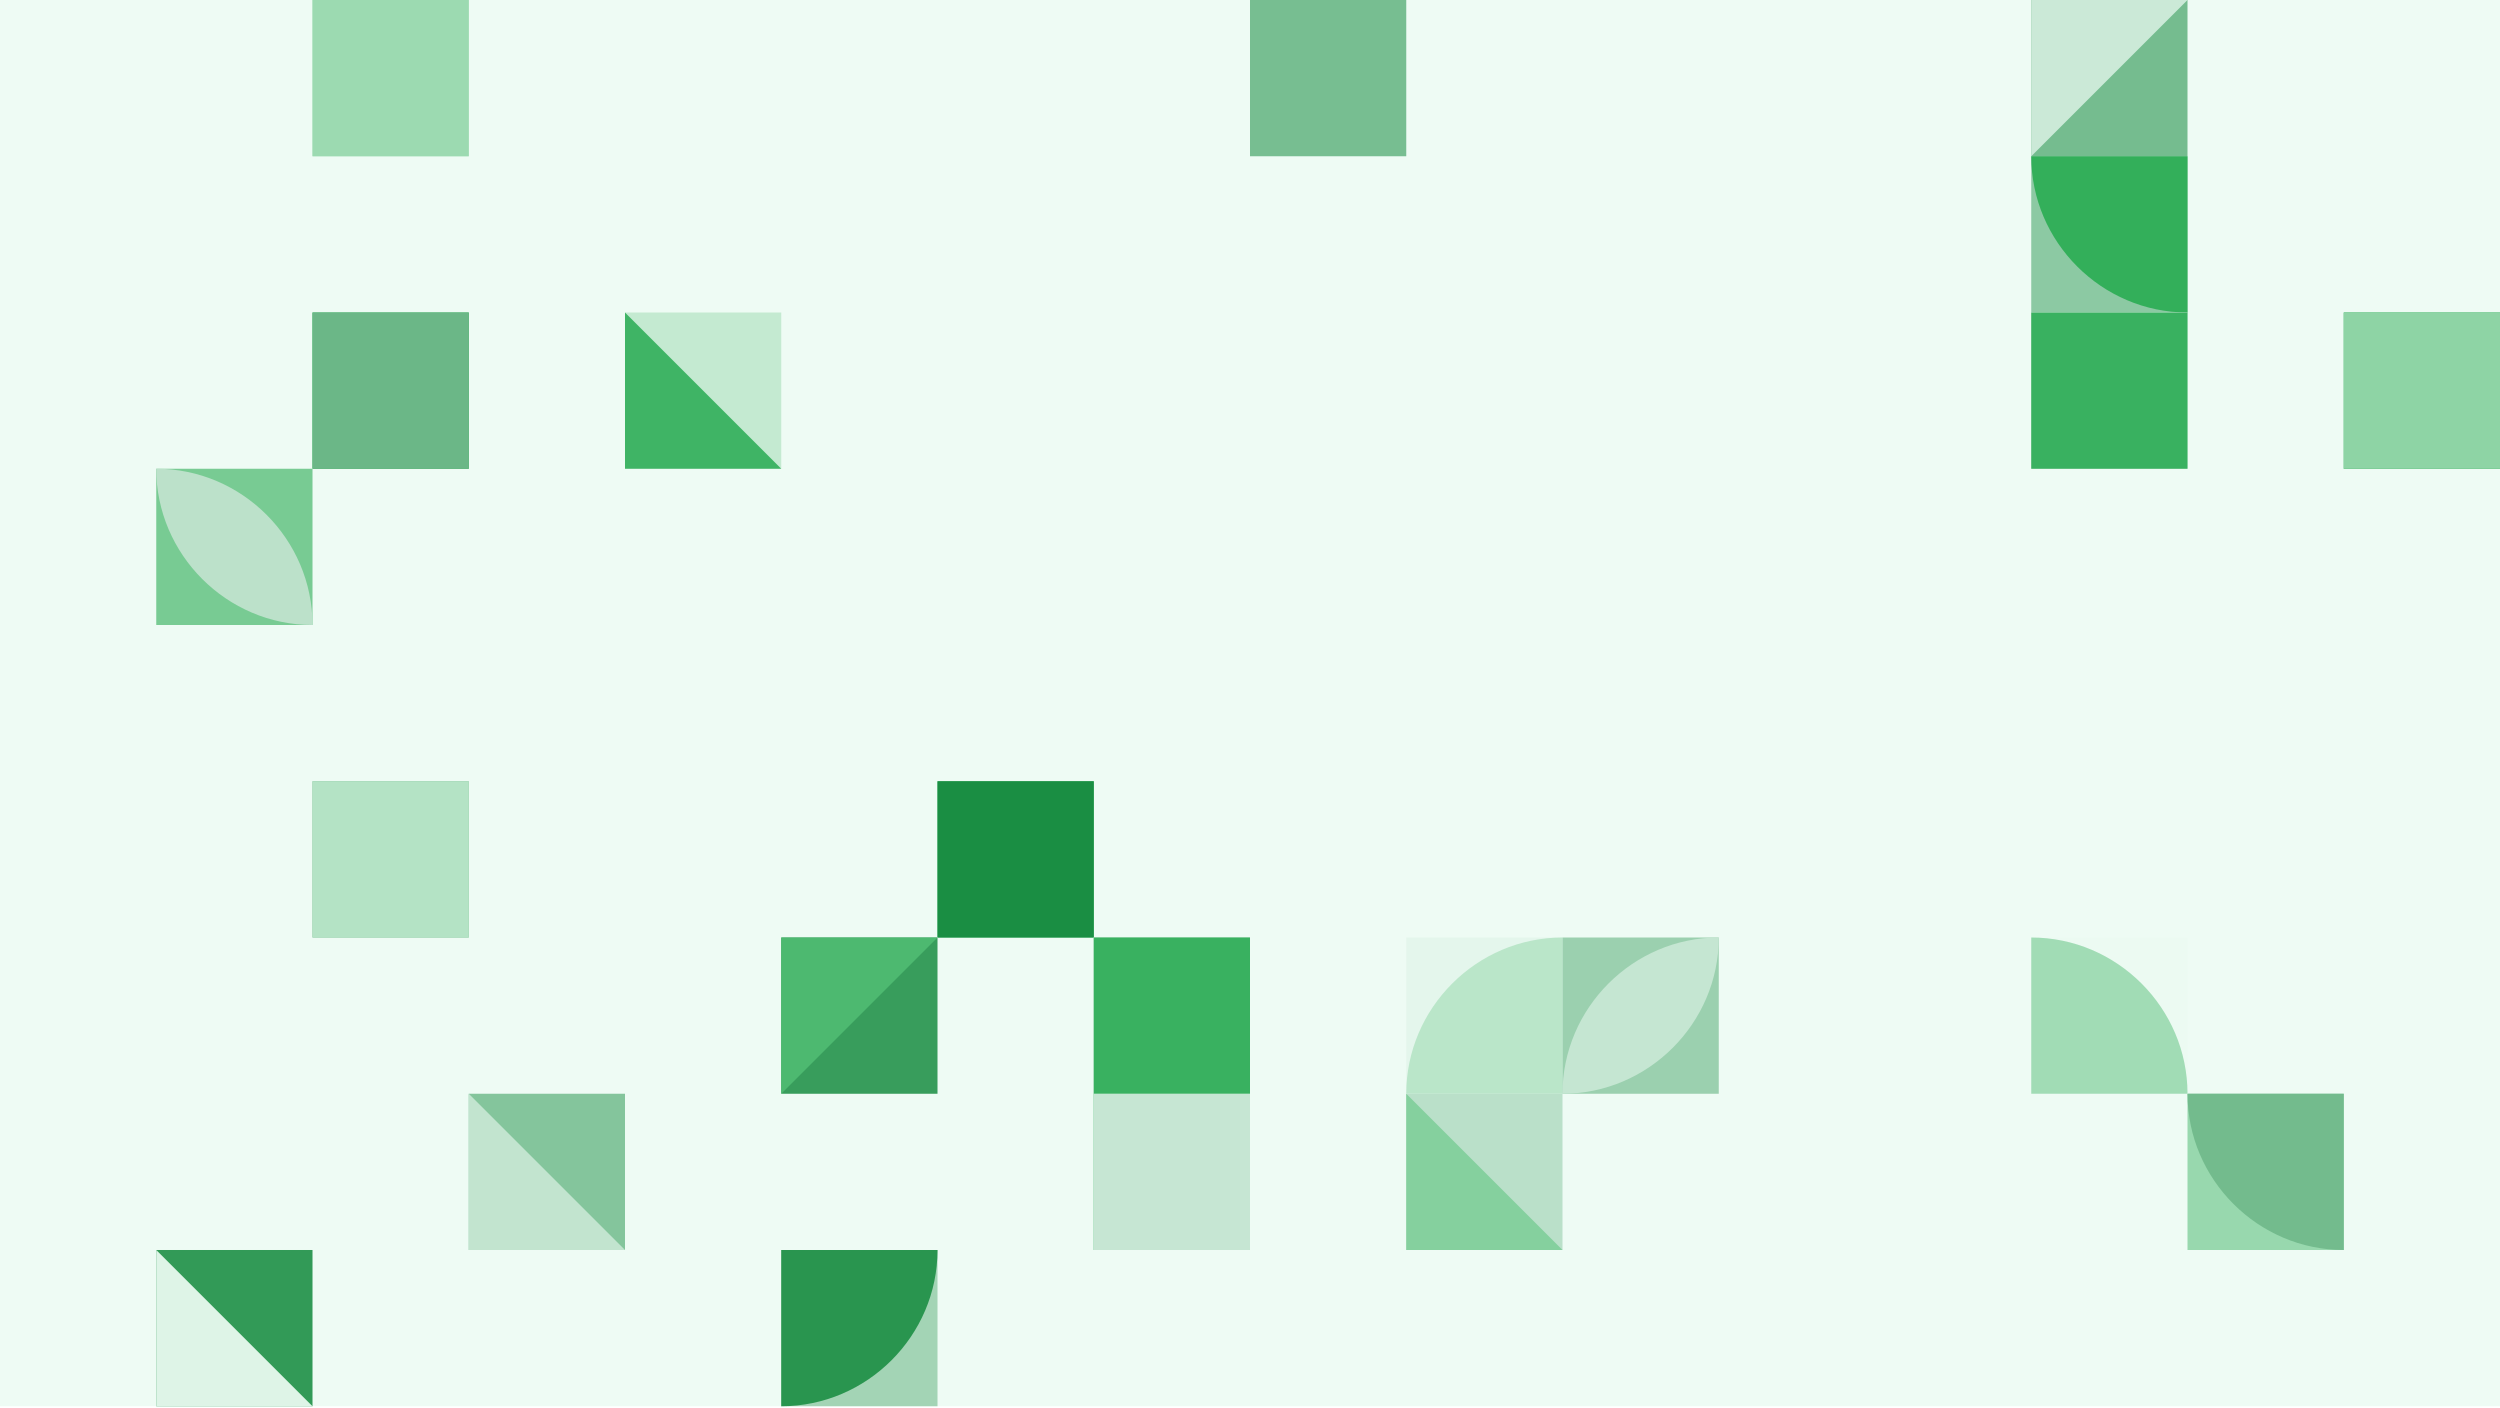
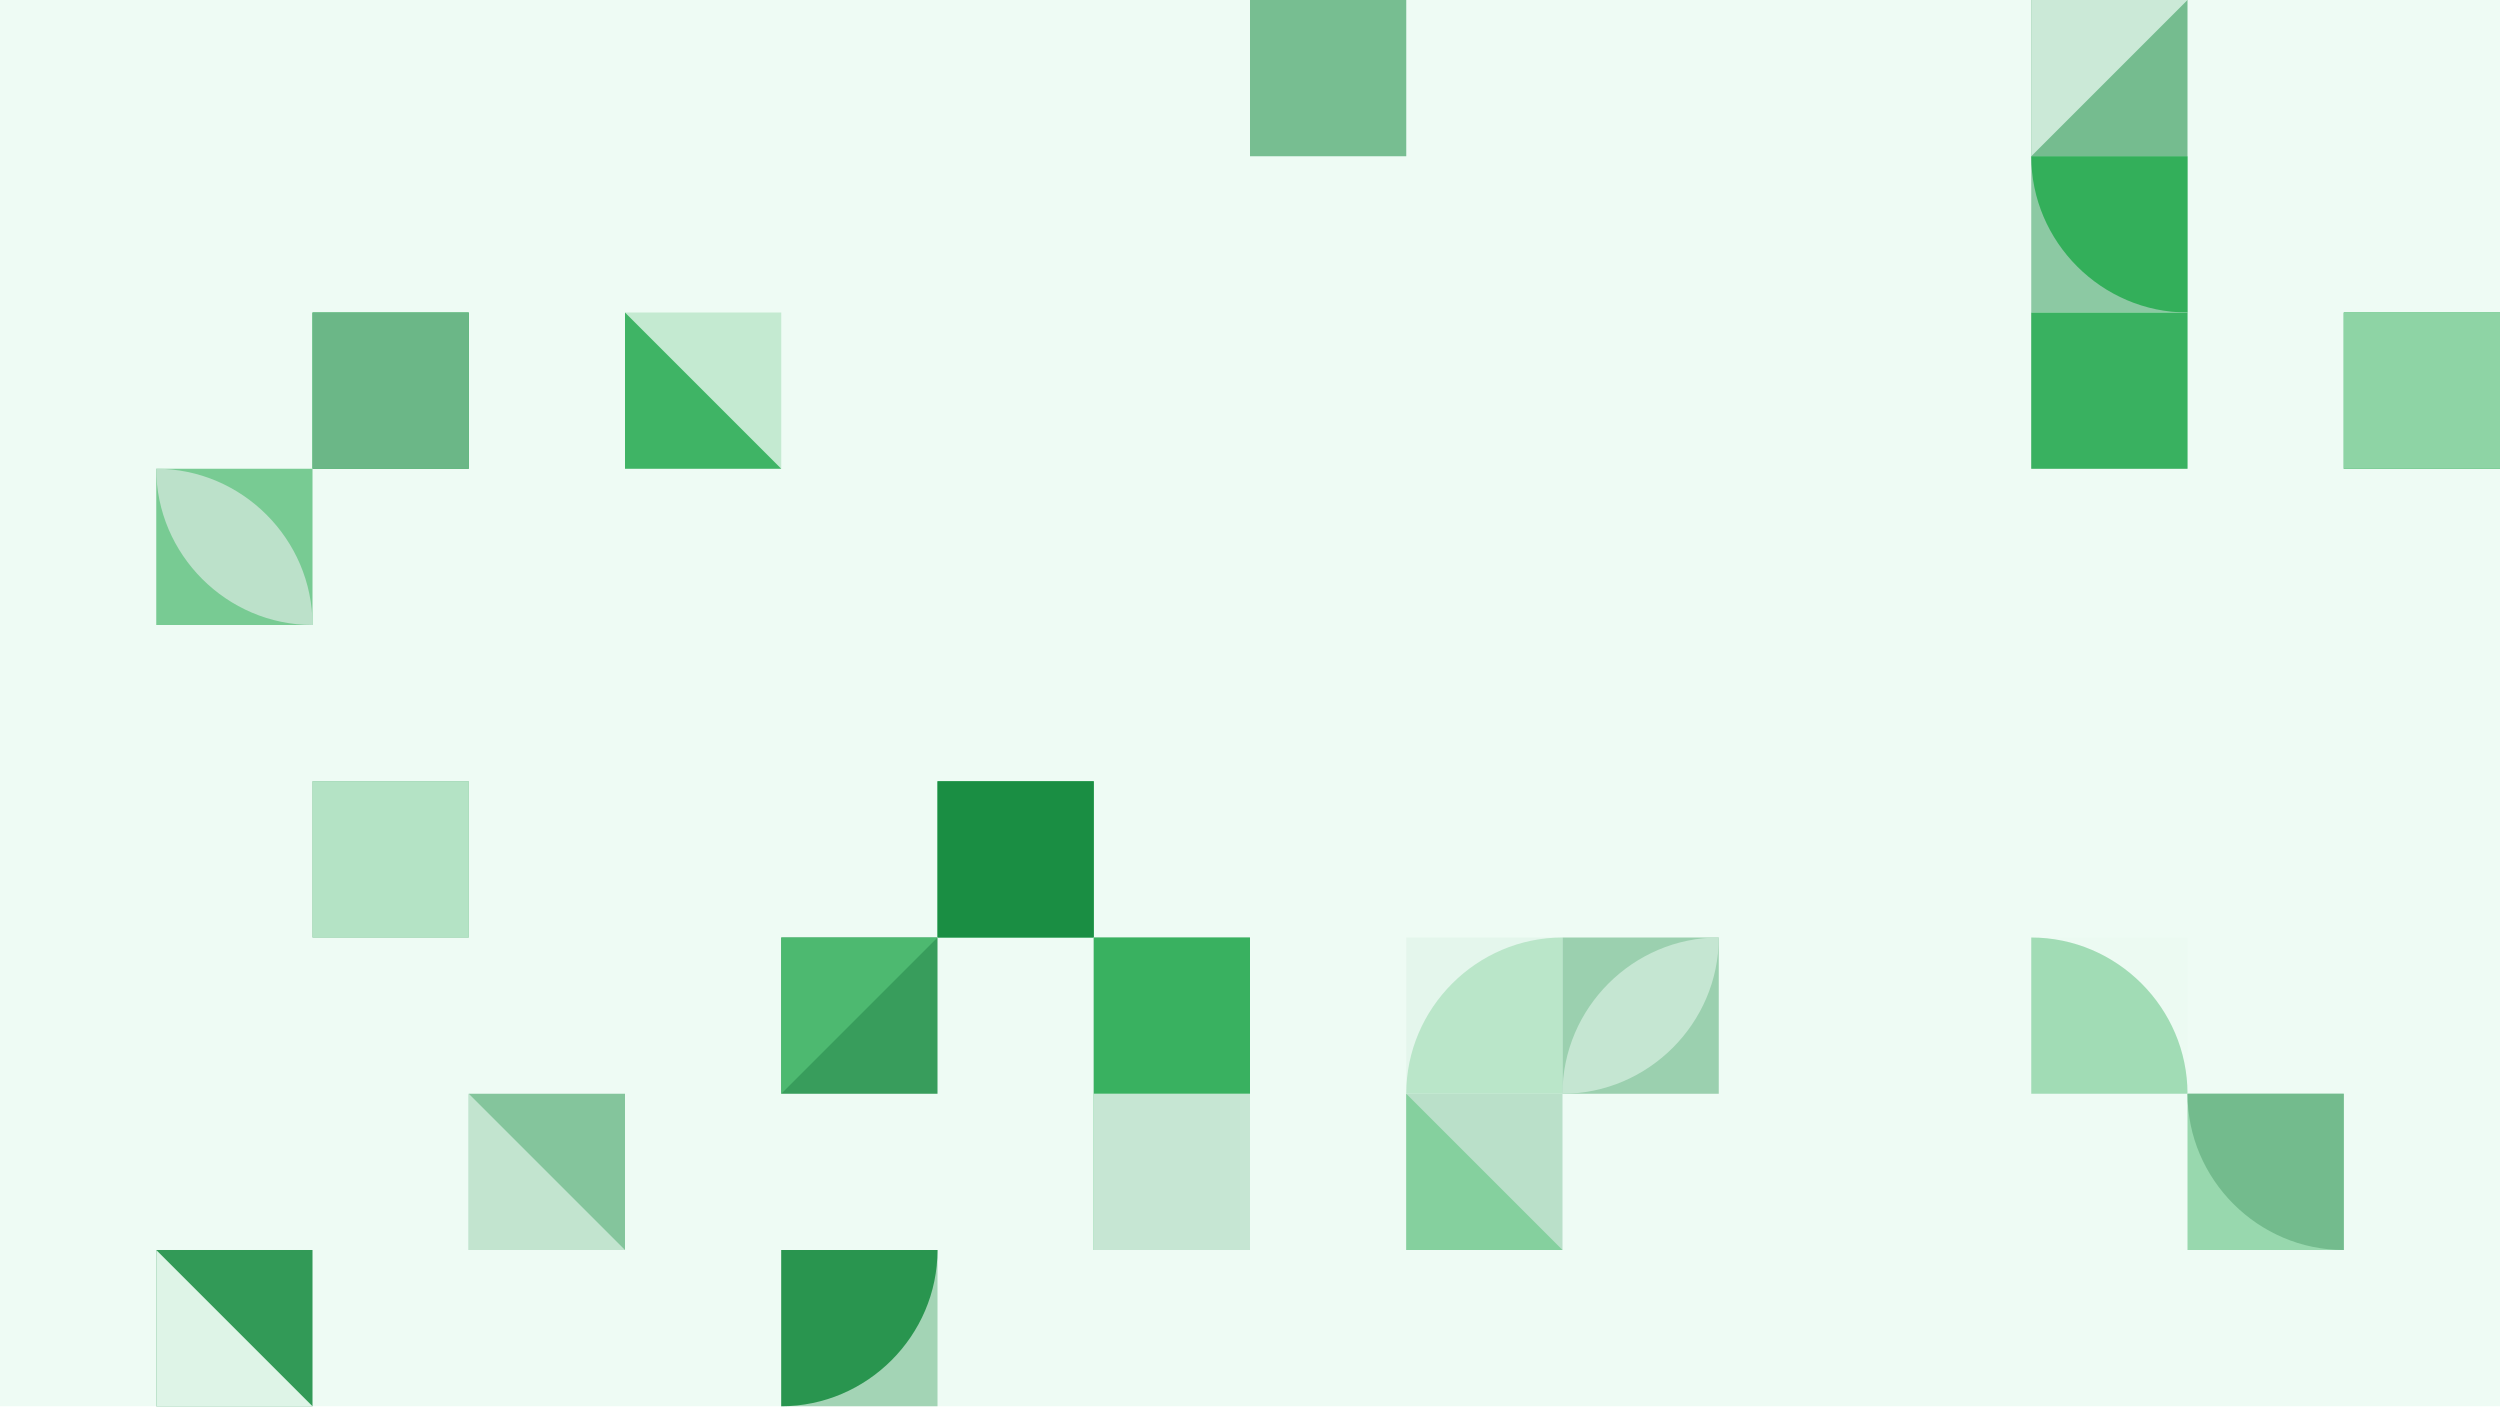
<svg xmlns="http://www.w3.org/2000/svg" width="100%" height="100%" viewBox="0 0 1920 1081" version="1.1" xml:space="preserve" style="fill-rule:evenodd;clip-rule:evenodd;stroke-linejoin:round;stroke-miterlimit:2;">
  <g transform="matrix(1.36709,0,0,1.36709,0,0)">
    <rect x="0" y="0" width="1404.44" height="790" style="fill:rgb(238,251,244);" />
-     <rect x="175.56" y="0" width="87.78" height="87.78" style="fill:rgb(182,228,198);" />
-     <rect x="175.56" y="0" width="87.78" height="87.78" style="fill:rgb(156,218,177);" />
    <rect x="1141.11" y="0" width="87.78" height="87.78" style="fill:rgb(117,188,143);" />
    <path d="M1141.11,0L1228.89,0L1141.11,87.78L1141.11,0Z" style="fill:rgb(203,233,215);fill-rule:nonzero;" />
    <rect x="1141.11" y="87.78" width="87.78" height="87.78" style="fill:rgb(140,201,163);" />
    <path d="M1141.11,87.78C1141.11,135.935 1180.74,175.56 1228.89,175.56L1228.89,87.78" style="fill:rgb(51,175,90);fill-rule:nonzero;" />
    <rect x="175.56" y="175.56" width="87.78" height="87.78" style="fill:rgb(37,169,79);" />
    <rect x="175.56" y="175.56" width="87.78" height="87.78" style="fill:rgb(107,183,135);" />
    <rect x="351.11" y="175.56" width="87.78" height="87.78" style="fill:rgb(196,234,209);" />
    <path d="M351.11,175.56L438.89,263.34L351.11,263.34L351.11,175.56Z" style="fill:rgb(63,180,101);fill-rule:nonzero;" />
    <g transform="matrix(1,0,0,1,87.7822,-175.56)">
      <rect x="614.44" y="175.56" width="87.78" height="87.78" style="fill:rgb(119,190,145);" />
    </g>
    <rect x="1141.11" y="175.56" width="87.78" height="87.78" style="fill:rgb(194,228,207);" />
    <rect x="1141.11" y="175.56" width="87.78" height="87.78" style="fill:rgb(57,177,96);" />
    <rect x="1316.67" y="175.56" width="87.78" height="87.78" style="fill:rgb(29,166,73);" />
    <rect x="1316.67" y="175.56" width="87.78" height="87.78" style="fill:rgb(142,212,165);" />
    <rect x="87.78" y="263.33" width="87.78" height="87.78" style="fill:rgb(120,203,147);" />
    <path d="M87.78,263.33C135.935,263.33 175.56,302.955 175.56,351.11L87.78,263.33C87.78,311.485 127.405,351.11 175.56,351.11" style="fill:rgb(188,225,202);fill-rule:nonzero;" />
    <rect x="175.56" y="438.89" width="87.78" height="87.78" style="fill:rgb(119,189,144);" />
    <rect x="175.56" y="438.89" width="87.78" height="87.78" style="fill:rgb(180,227,197);" />
    <rect x="526.67" y="438.89" width="87.78" height="87.78" style="fill:rgb(71,183,107);" />
    <rect x="526.67" y="438.89" width="87.78" height="87.78" style="fill:rgb(26,142,67);" />
    <rect x="438.89" y="526.67" width="87.78" height="87.78" style="fill:rgb(56,157,92);" />
    <path d="M438.89,526.67L526.67,526.67L438.89,614.45L438.89,526.67Z" style="fill:rgb(77,185,112);fill-rule:nonzero;" />
    <rect x="614.44" y="526.67" width="87.78" height="87.78" style="fill:rgb(158,210,177);" />
    <rect x="614.44" y="526.67" width="87.78" height="87.78" style="fill:rgb(57,177,96);" />
    <rect x="790" y="526.67" width="87.78" height="87.78" style="fill:rgb(228,246,236);" />
    <path d="M790,614.45C790,566.295 829.625,526.67 877.78,526.67L877.78,614.45" style="fill:rgb(186,230,201);fill-rule:nonzero;" />
    <rect x="877.78" y="526.67" width="87.78" height="87.78" style="fill:rgb(155,208,175);" />
    <path d="M877.78,614.45C877.78,566.295 917.405,526.67 965.56,526.67L877.78,614.45C925.935,614.45 965.56,574.825 965.56,526.67" style="fill:rgb(197,230,210);fill-rule:nonzero;" />
    <rect x="1141.11" y="526.67" width="87.78" height="87.78" style="fill:rgb(236,250,242);" />
    <path d="M1141.11,526.67C1189.27,526.67 1228.89,566.295 1228.89,614.45L1141.11,614.45" style="fill:rgb(161,220,181);fill-rule:nonzero;" />
    <rect x="263.33" y="614.44" width="87.78" height="87.78" style="fill:rgb(132,197,156);" />
    <path d="M263.33,614.44L351.11,702.22L263.33,702.22L263.33,614.44Z" style="fill:rgb(194,228,207);fill-rule:nonzero;" />
    <rect x="614.44" y="614.44" width="87.78" height="87.78" style="fill:rgb(36,169,78);" />
    <rect x="614.44" y="614.44" width="87.78" height="87.78" style="fill:rgb(198,230,211);" />
    <rect x="790" y="614.44" width="87.78" height="87.78" style="fill:rgb(186,224,201);" />
    <path d="M790,614.44L877.78,702.22L790,702.22L790,614.44Z" style="fill:rgb(133,208,158);fill-rule:nonzero;" />
    <rect x="1228.89" y="614.44" width="87.78" height="87.78" style="fill:rgb(152,216,174);" />
    <path d="M1228.89,614.44C1228.89,662.595 1268.52,702.22 1316.67,702.22L1316.67,614.44" style="fill:rgb(115,187,141);fill-rule:nonzero;" />
    <rect x="87.78" y="702.22" width="87.78" height="87.78" style="fill:rgb(50,154,87);" />
    <path d="M87.78,702.22L175.56,790L87.78,790L87.78,702.22Z" style="fill:rgb(222,244,231);fill-rule:nonzero;" />
    <rect x="438.89" y="702.22" width="87.78" height="87.78" style="fill:rgb(163,212,181);" />
    <path d="M438.89,790C487.045,790 526.67,750.375 526.67,702.22L438.89,702.22" style="fill:rgb(41,149,79);fill-rule:nonzero;" />
  </g>
</svg>
